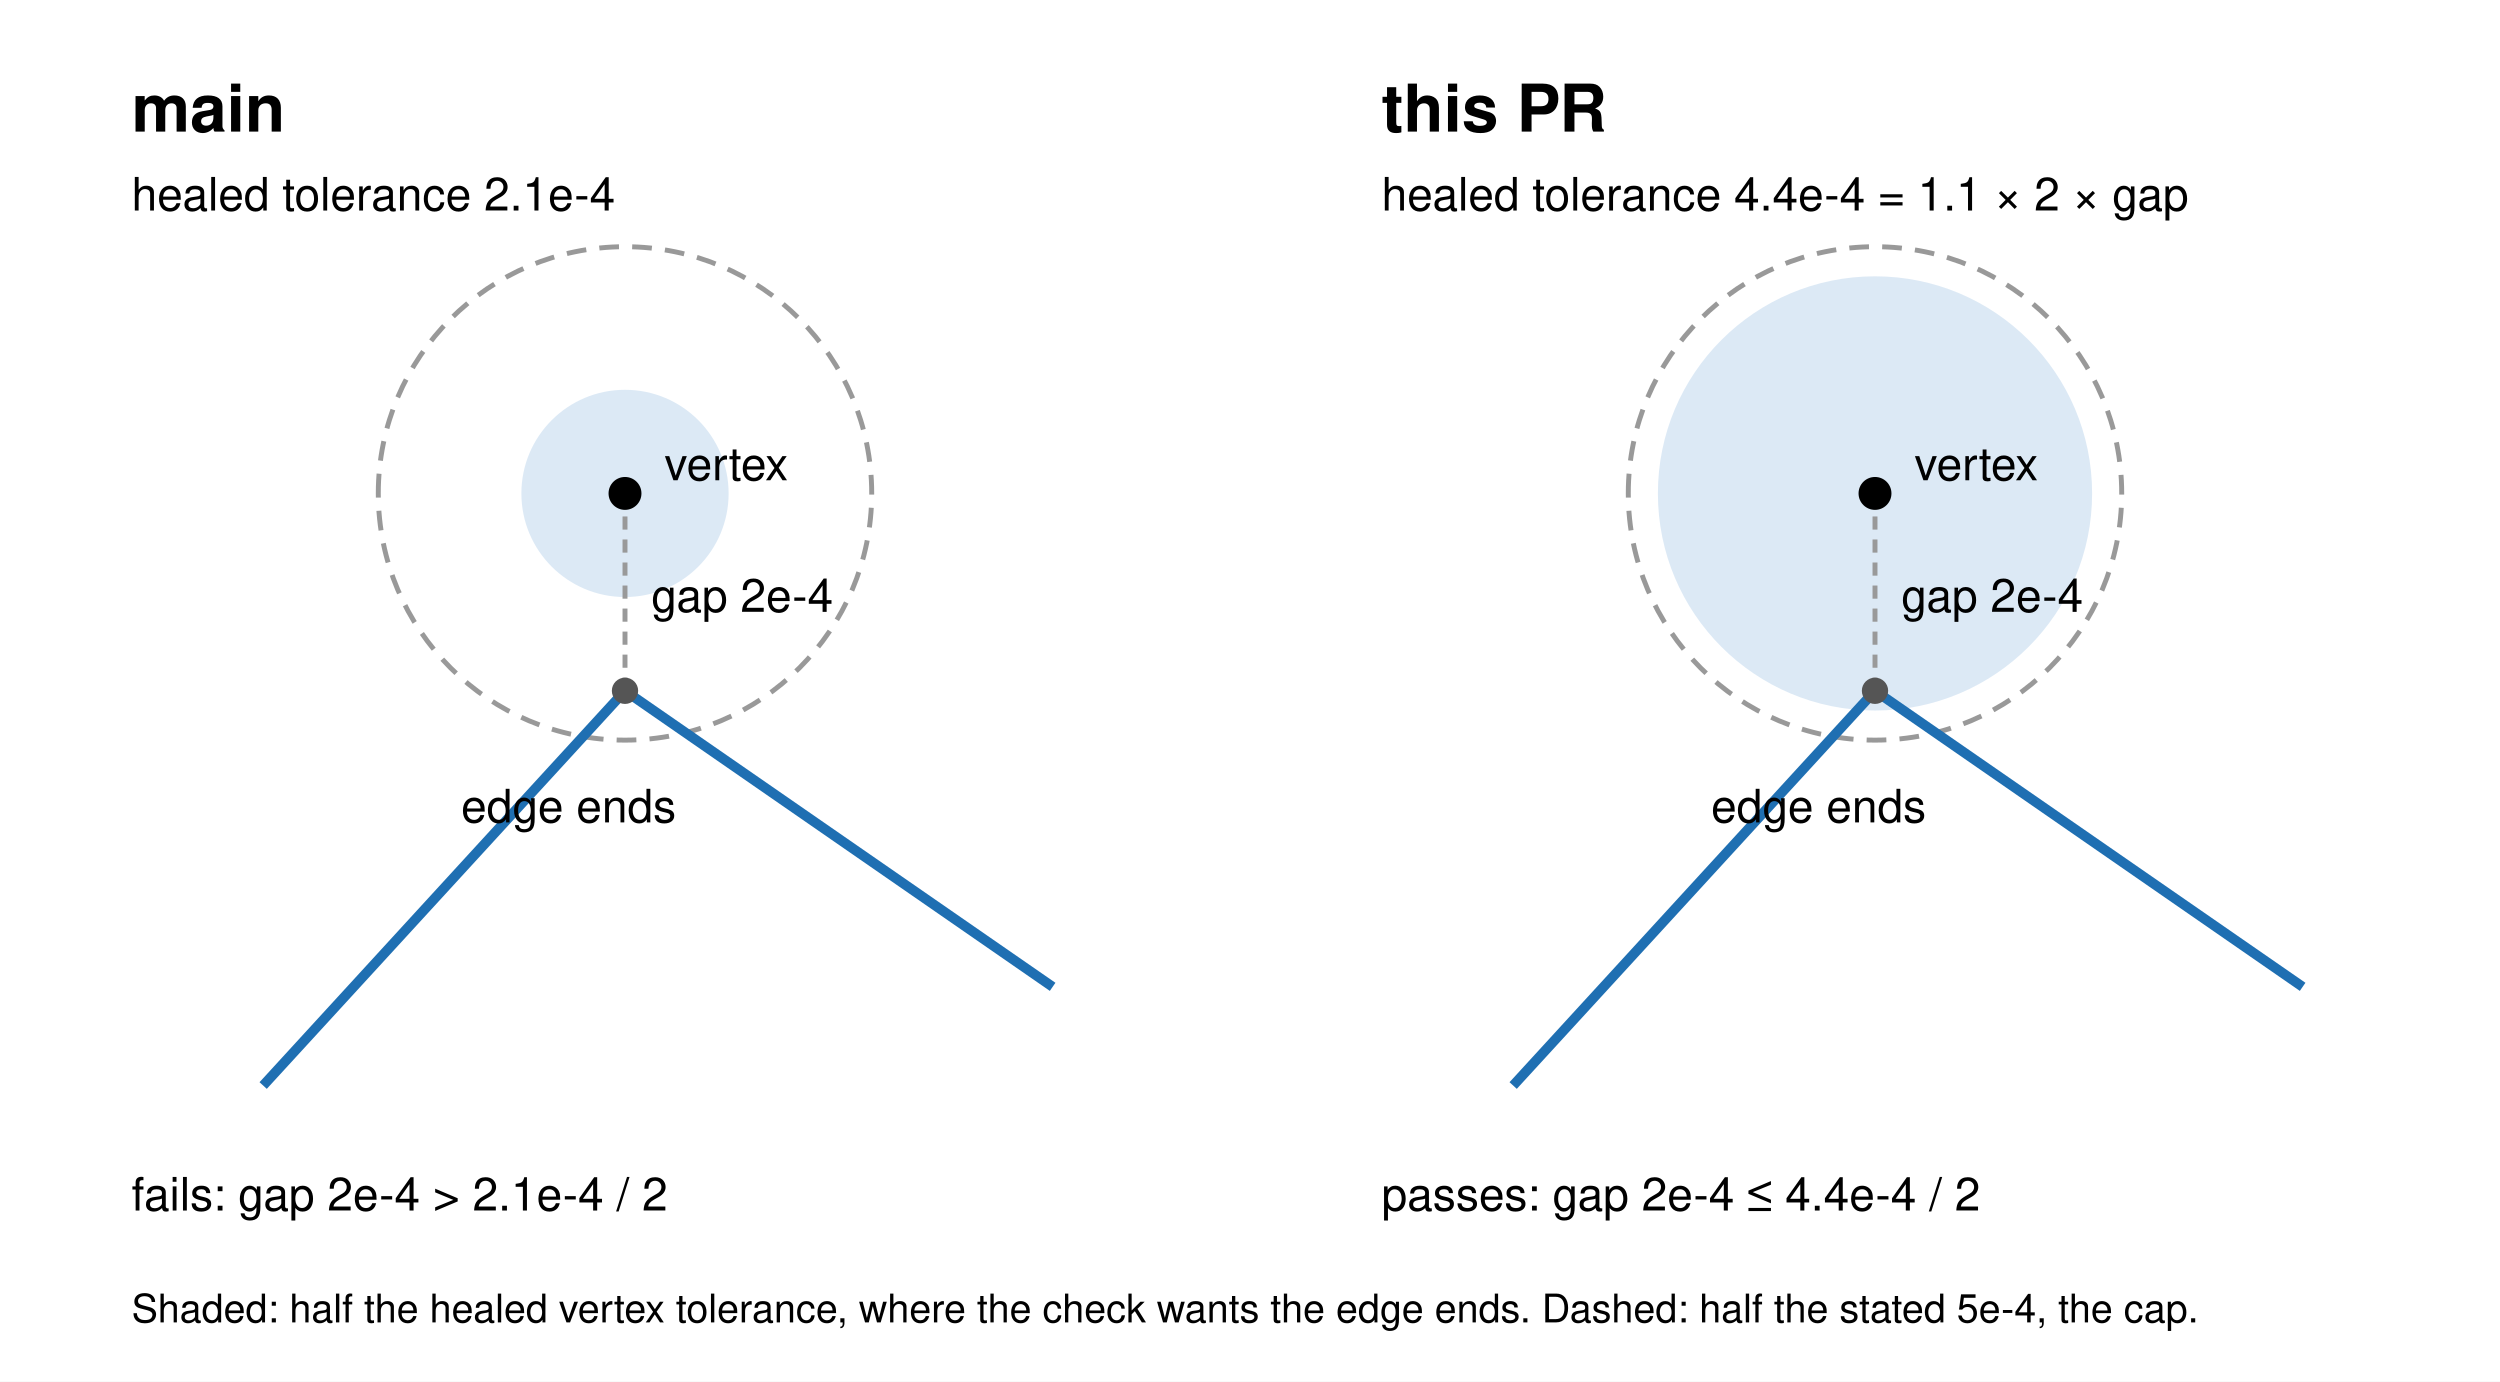
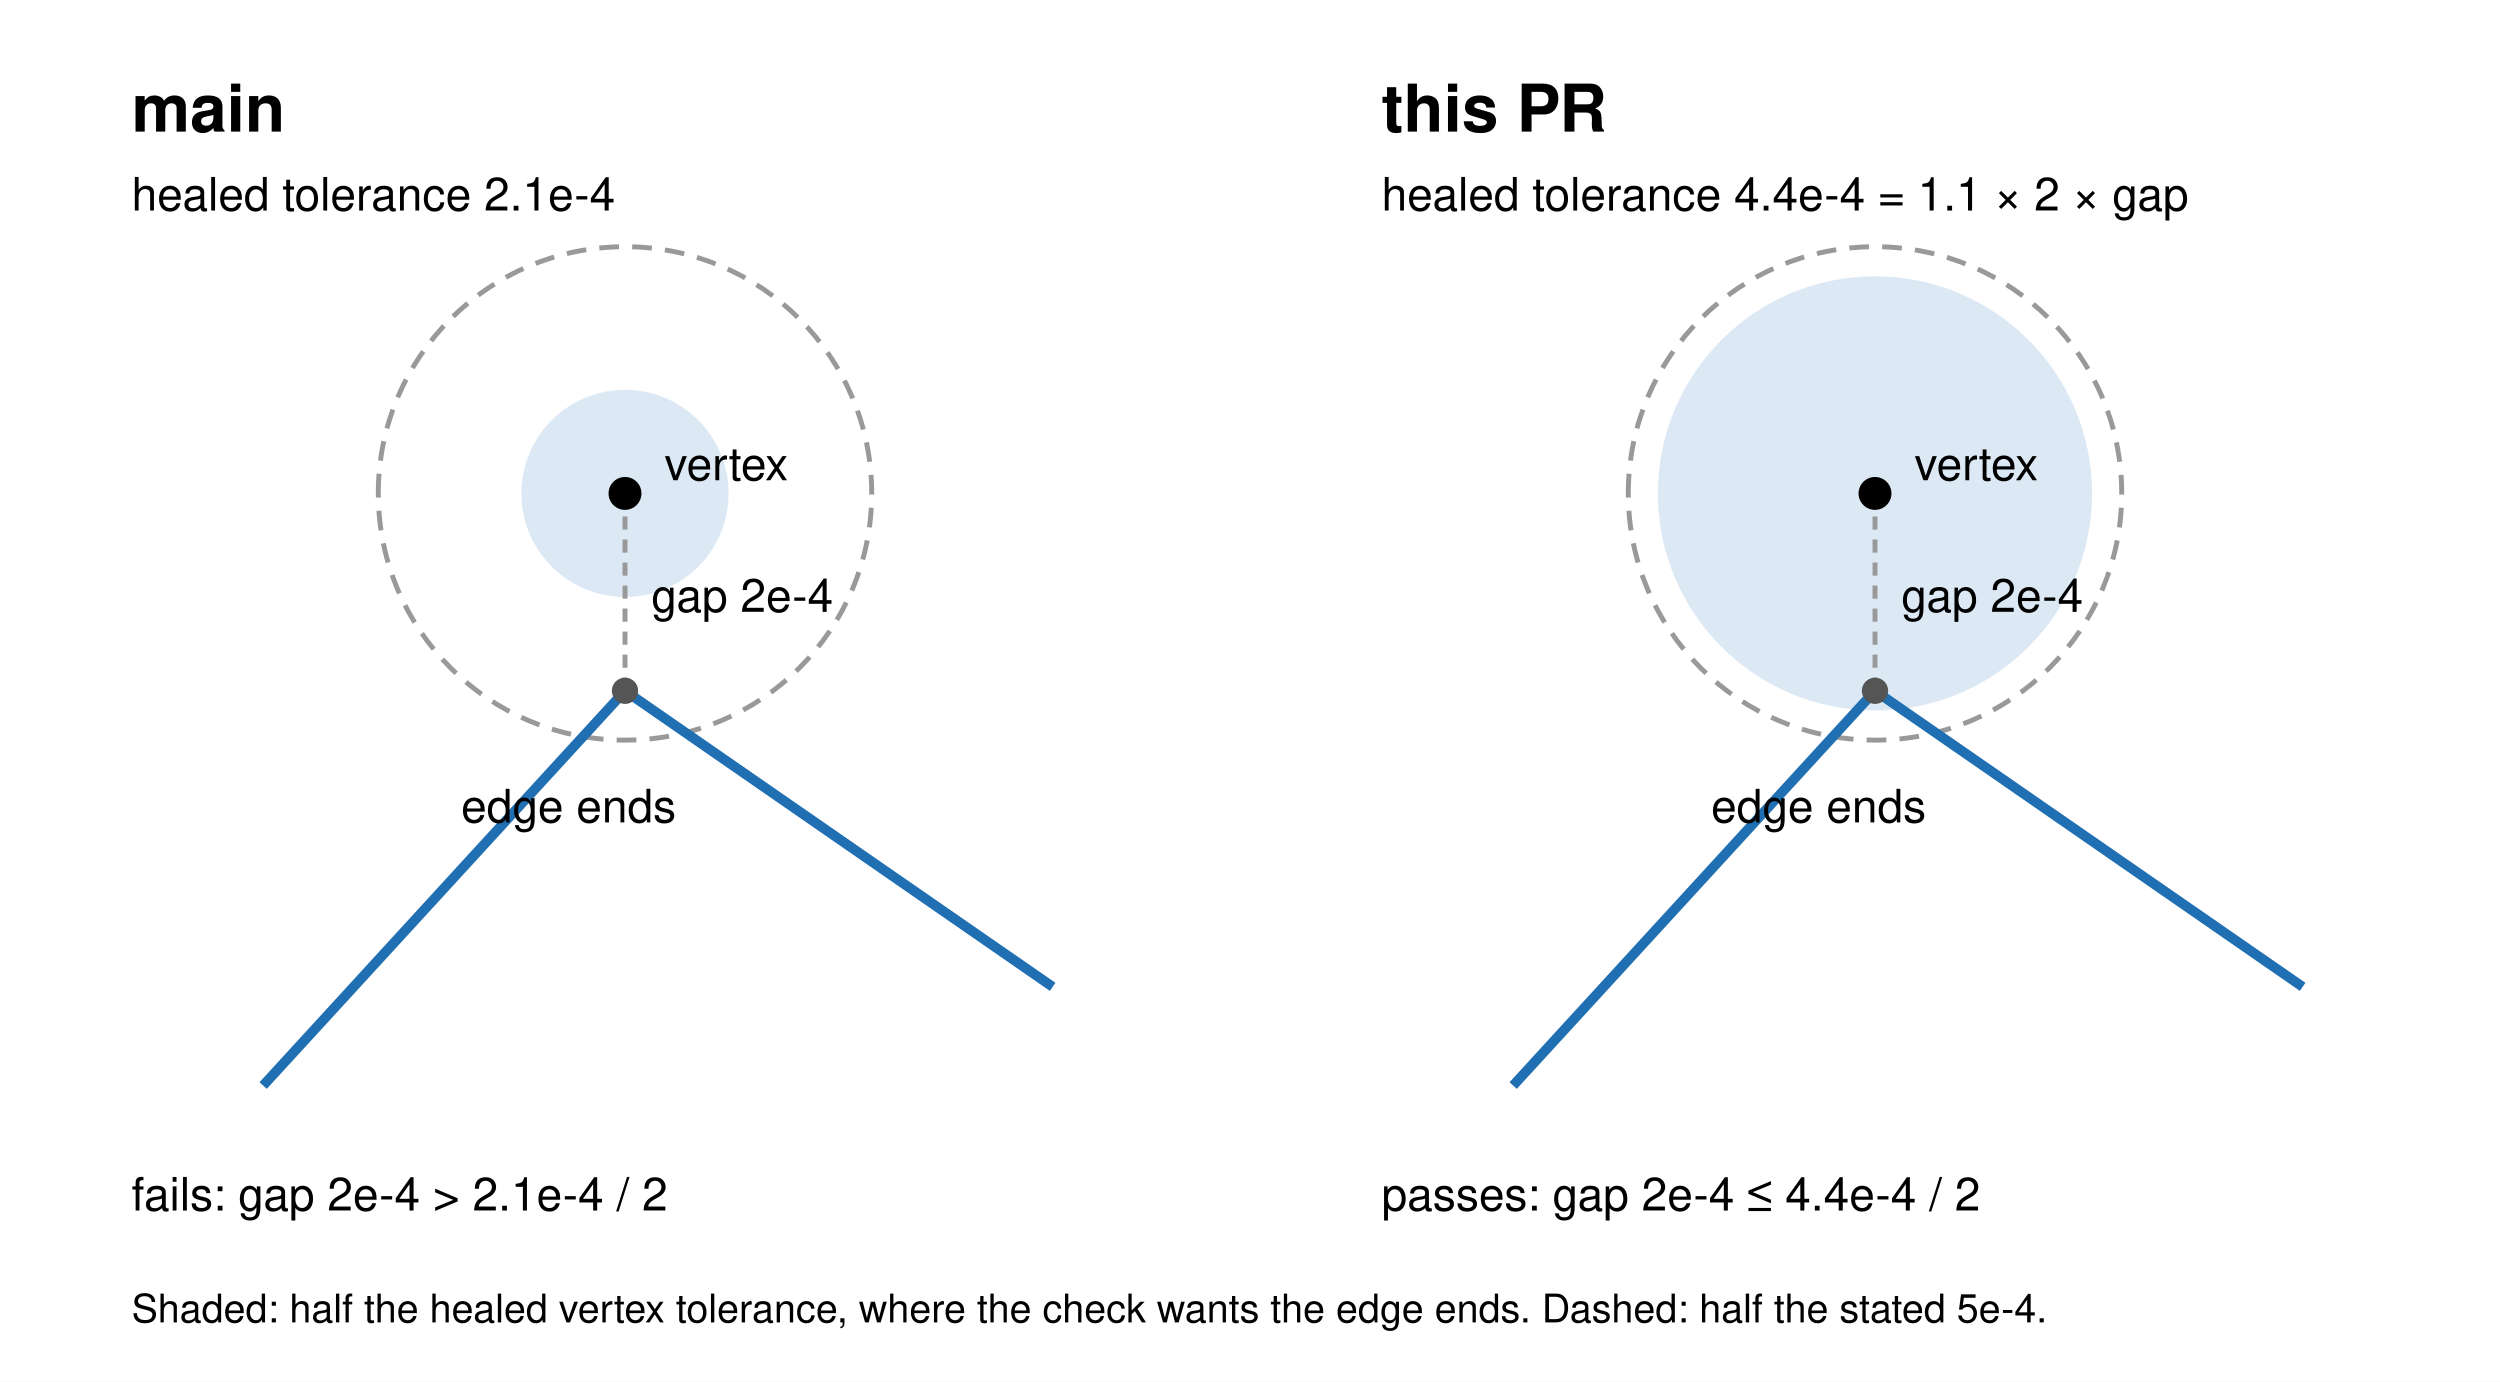
<svg xmlns="http://www.w3.org/2000/svg" width="760" height="420" viewBox="0 0 760 420">
  <g id="Layer_1" data-name="Layer 1">
    <rect id="background" x="0" y="0" width="760" height="420" fill="#ffffff" />
    <path id="main_stated_half" data-name="main stated half" d="M115 150 C115 108.579 148.579 75 190 75 C231.421 75 265 108.579 265 150 C265 191.421 231.421 225 190 225 C148.579 225 115 191.421 115 150 Z" fill="none" stroke="#999999" stroke-width="1.5" stroke-miterlimit="10" stroke-dasharray="6 4" />
    <circle id="main_check_zone" data-name="main check zone" cx="190" cy="150" r="31.5" fill="#dce9f5" />
    <line id="main_edge_a" data-name="main edge a" x1="190" y1="210" x2="80" y2="330" fill="none" stroke="#1f6fb2" stroke-width="3" stroke-miterlimit="10" />
    <line id="main_edge_b" data-name="main edge b" x1="190" y1="210" x2="320" y2="300" fill="none" stroke="#1f6fb2" stroke-width="3" stroke-miterlimit="10" />
    <line id="main_gap" data-name="main gap" x1="190" y1="150" x2="190" y2="210" fill="none" stroke="#999999" stroke-width="1.5" stroke-miterlimit="10" stroke-dasharray="4 3" />
    <circle id="main_edge_ends" data-name="main edge ends" cx="190" cy="210" r="4" fill="#555555" />
    <circle id="main_vertex" data-name="main vertex" cx="190" cy="150" r="5" fill="#000000" />
    <path id="pr_stated_half" data-name="pr stated half" d="M495 150 C495 108.579 528.579 75 570 75 C611.421 75 645 108.579 645 150 C645 191.421 611.421 225 570 225 C528.579 225 495 191.421 495 150 Z" fill="none" stroke="#999999" stroke-width="1.5" stroke-miterlimit="10" stroke-dasharray="6 4" />
    <circle id="pr_check_zone" data-name="pr check zone" cx="570" cy="150" r="66" fill="#dce9f5" />
    <line id="pr_edge_a" data-name="pr edge a" x1="570" y1="210" x2="460" y2="330" fill="none" stroke="#1f6fb2" stroke-width="3" stroke-miterlimit="10" />
    <line id="pr_edge_b" data-name="pr edge b" x1="570" y1="210" x2="700" y2="300" fill="none" stroke="#1f6fb2" stroke-width="3" stroke-miterlimit="10" />
    <line id="pr_gap" data-name="pr gap" x1="570" y1="150" x2="570" y2="210" fill="none" stroke="#999999" stroke-width="1.5" stroke-miterlimit="10" stroke-dasharray="4 3" />
    <circle id="pr_edge_ends" data-name="pr edge ends" cx="570" cy="210" r="4" fill="#555555" />
    <circle id="pr_vertex" data-name="pr vertex" cx="570" cy="150" r="5" fill="#000000" />
    <text transform="matrix(1 0 0 1 40 40)" x="0" y="0" xml:space="preserve" font-family="Helvetica, sans-serif" font-size="20" font-weight="bold" fill="#000000">
      <tspan x="0" y="0">main</tspan>
    </text>
    <text transform="matrix(1 0 0 1 40 64)" x="0" y="0" xml:space="preserve" font-family="Helvetica, sans-serif" font-size="14" fill="#000000">
      <tspan x="0" y="0">healed tolerance 2.1e-4</tspan>
    </text>
    <text transform="matrix(1 0 0 1 420 40)" x="0" y="0" xml:space="preserve" font-family="Helvetica, sans-serif" font-size="20" font-weight="bold" fill="#000000">
      <tspan x="0" y="0">this PR</tspan>
    </text>
    <text transform="matrix(1 0 0 1 420 64)" x="0" y="0" xml:space="preserve" font-family="Helvetica, sans-serif" font-size="14" fill="#000000">
      <tspan x="0" y="0">healed tolerance 4.4e-4 = 1.1 × 2 × gap</tspan>
    </text>
    <text transform="matrix(1 0 0 1 202 146)" x="0" y="0" xml:space="preserve" font-family="Helvetica, sans-serif" font-size="14" fill="#000000">
      <tspan x="0" y="0">vertex</tspan>
    </text>
    <text transform="matrix(1 0 0 1 582 146)" x="0" y="0" xml:space="preserve" font-family="Helvetica, sans-serif" font-size="14" fill="#000000">
      <tspan x="0" y="0">vertex</tspan>
    </text>
    <text transform="matrix(1 0 0 1 198 186)" x="0" y="0" xml:space="preserve" font-family="Helvetica, sans-serif" font-size="14" fill="#000000">
      <tspan x="0" y="0">gap 2e-4</tspan>
    </text>
    <text transform="matrix(1 0 0 1 578 186)" x="0" y="0" xml:space="preserve" font-family="Helvetica, sans-serif" font-size="14" fill="#000000">
      <tspan x="0" y="0">gap 2e-4</tspan>
    </text>
    <text transform="matrix(1 0 0 1 225 250)" x="0" y="0" xml:space="preserve" font-family="Helvetica, sans-serif" font-size="14" fill="#000000" text-anchor="end">
      <tspan x="0" y="0">edge ends</tspan>
    </text>
    <text transform="matrix(1 0 0 1 605 250)" x="0" y="0" xml:space="preserve" font-family="Helvetica, sans-serif" font-size="14" fill="#000000" text-anchor="end">
      <tspan x="0" y="0">edge ends</tspan>
    </text>
    <text transform="matrix(1 0 0 1 40 368)" x="0" y="0" xml:space="preserve" font-family="Helvetica, sans-serif" font-size="14" fill="#000000">
      <tspan x="0" y="0">fails: gap 2e-4 &gt; 2.1e-4 / 2</tspan>
    </text>
    <text transform="matrix(1 0 0 1 420 368)" x="0" y="0" xml:space="preserve" font-family="Helvetica, sans-serif" font-size="14" fill="#000000">
      <tspan x="0" y="0">passes: gap 2e-4 ≤ 4.4e-4 / 2</tspan>
    </text>
    <text transform="matrix(1 0 0 1 40 402)" x="0" y="0" xml:space="preserve" font-family="Helvetica, sans-serif" font-size="12" fill="#000000">
-       <tspan x="0" y="0">Shaded: half the healed vertex tolerance, where the check wants the edge ends. Dashed: half the stated 5e-4, the cap.</tspan>
+       <tspan x="0" y="0">Shaded: half the healed vertex tolerance, where the check wants the edge ends. Dashed: half the stated 5e-4.</tspan>
    </text>
  </g>
</svg>
